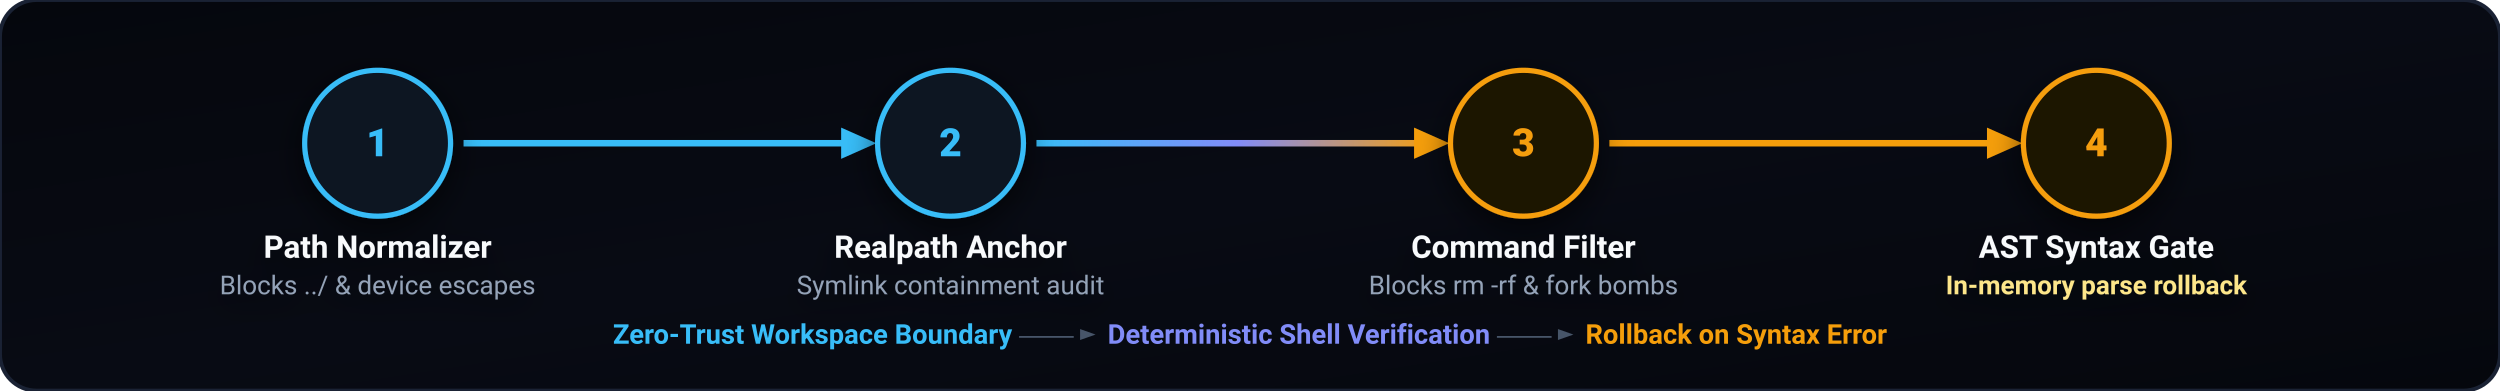
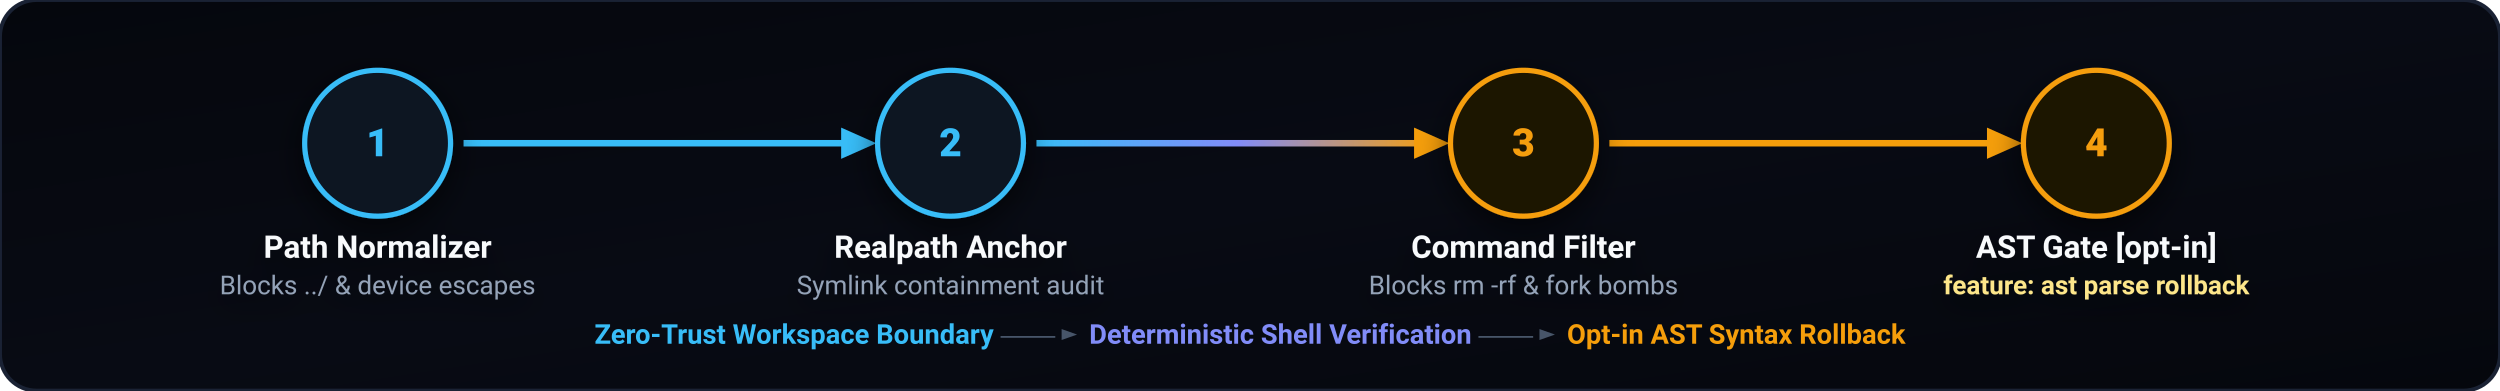
<svg xmlns="http://www.w3.org/2000/svg" viewBox="0 0 960 150" width="100%" height="100%" role="img" aria-label="Castor Workspace Containment: 4 deterministic security stages with explicit flow arrows" style="font-family: -apple-system, BlinkMacSystemFont, 'Segoe UI', Roboto, Helvetica, Arial, sans-serif;">
  <defs>
    <linearGradient id="bgSec3" x1="0%" y1="0%" x2="100%" y2="100%">
      <stop offset="0%" stop-color="#05070d" />
      <stop offset="50%" stop-color="#080b14" />
      <stop offset="100%" stop-color="#05070d" />
    </linearGradient>
    <marker id="arr-sec-blue" viewBox="0 0 10 10" refX="6" refY="5" markerWidth="6" markerHeight="6" orient="auto-start-reverse">
      <path d="M 0 1 L 9 5 L 0 9 z" fill="#38bdf8" />
    </marker>
    <marker id="arr-sec-mid" viewBox="0 0 10 10" refX="6" refY="5" markerWidth="6" markerHeight="6" orient="auto-start-reverse">
      <path d="M 0 1 L 9 5 L 0 9 z" fill="#f59e0b" />
    </marker>
    <marker id="arr-sec-amber" viewBox="0 0 10 10" refX="6" refY="5" markerWidth="6" markerHeight="6" orient="auto-start-reverse">
      <path d="M 0 1 L 9 5 L 0 9 z" fill="#f59e0b" />
    </marker>
    <linearGradient id="secBeamMid" gradientUnits="userSpaceOnUse" x1="398" y1="55" x2="552" y2="55">
      <stop offset="0%" stop-color="#38bdf8" />
      <stop offset="50%" stop-color="#818cf8" />
      <stop offset="100%" stop-color="#f59e0b" />
    </linearGradient>
    <filter id="shadowSec3" x="-10%" y="-10%" width="120%" height="120%">
      <feDropShadow dx="0" dy="4" stdDeviation="6" flood-color="#000000" flood-opacity="0.6" />
    </filter>
  </defs>
  <rect width="960" height="150" rx="14" fill="url(#bgSec3)" stroke="#1a2234" stroke-width="1.5" />
  <line x1="178" y1="55" x2="332" y2="55" stroke="#38bdf8" stroke-width="2.5" marker-end="url(#arr-sec-blue)" />
  <line x1="398" y1="55" x2="552" y2="55" stroke="url(#secBeamMid)" stroke-width="2.5" marker-end="url(#arr-sec-mid)" />
  <line x1="618" y1="55" x2="772" y2="55" stroke="#f59e0b" stroke-width="2.5" marker-end="url(#arr-sec-amber)" />
  <g transform="translate(145, 55)" filter="url(#shadowSec3)">
    <circle cx="0" cy="0" r="28" fill="#091322" stroke="#38bdf8" stroke-width="2" />
    <text x="0" y="5" fill="#38bdf8" font-size="15" font-weight="800" text-anchor="middle">1</text>
    <text x="0" y="44" fill="#f8fafc" font-size="12" font-weight="700" text-anchor="middle">Path Normalizer</text>
    <text x="0" y="58" fill="#94a3b8" font-size="10" text-anchor="middle">Blocks ../ &amp; device escapes</text>
  </g>
  <g transform="translate(365, 55)" filter="url(#shadowSec3)">
    <circle cx="0" cy="0" r="28" fill="#091322" stroke="#38bdf8" stroke-width="2" />
    <text x="0" y="5" fill="#38bdf8" font-size="15" font-weight="800" text-anchor="middle">2</text>
    <text x="0" y="44" fill="#f8fafc" font-size="12" font-weight="700" text-anchor="middle">Realpath Anchor</text>
    <text x="0" y="58" fill="#94a3b8" font-size="10" text-anchor="middle">Symlink containment audit</text>
  </g>
  <g transform="translate(585, 55)" filter="url(#shadowSec3)">
    <circle cx="0" cy="0" r="28" fill="#1c1206" stroke="#f59e0b" stroke-width="2" />
    <text x="0" y="5" fill="#f59e0b" font-size="15" font-weight="800" text-anchor="middle">3</text>
    <text x="0" y="44" fill="#f8fafc" font-size="12" font-weight="700" text-anchor="middle">Command Filter</text>
    <text x="0" y="58" fill="#94a3b8" font-size="10" text-anchor="middle">Blocks rm -rf &amp; fork bombs</text>
  </g>
  <g transform="translate(805, 55)" filter="url(#shadowSec3)">
    <circle cx="0" cy="0" r="28" fill="#1c1206" stroke="#f59e0b" stroke-width="2" />
    <text x="0" y="5" fill="#f59e0b" font-size="15" font-weight="800" text-anchor="middle">4</text>
-     <text x="0" y="44" fill="#f8fafc" font-size="12" font-weight="700" text-anchor="middle">AST Syntax Gate</text>
-     <text x="0" y="58" fill="#fde68a" font-size="10" font-weight="700" text-anchor="middle">In-memory parse rollback</text>
+     <text x="0" y="44" fill="#f8fafc" font-size="12" font-weight="700" text-anchor="middle">AST Gate [opt-in]</text>
+     <text x="0" y="58" fill="#fde68a" font-size="10" font-weight="700" text-anchor="middle">feature: ast parse rollback</text>
  </g>
  <text x="480" y="132" fill="#64748b" font-size="10.5" font-weight="600" text-anchor="middle">
    <tspan fill="#38bdf8">Zero-Trust Workspace Boundary</tspan>
    <tspan fill="#475569">  ──►  </tspan>
    <tspan fill="#818cf8">Deterministic Shell Verification</tspan>
    <tspan fill="#475569">  ──►  </tspan>
-     <tspan fill="#f59e0b">Rollback on Syntax Error</tspan>
+     <tspan fill="#f59e0b">Opt-in AST Syntax Rollback</tspan>
  </text>
</svg>
